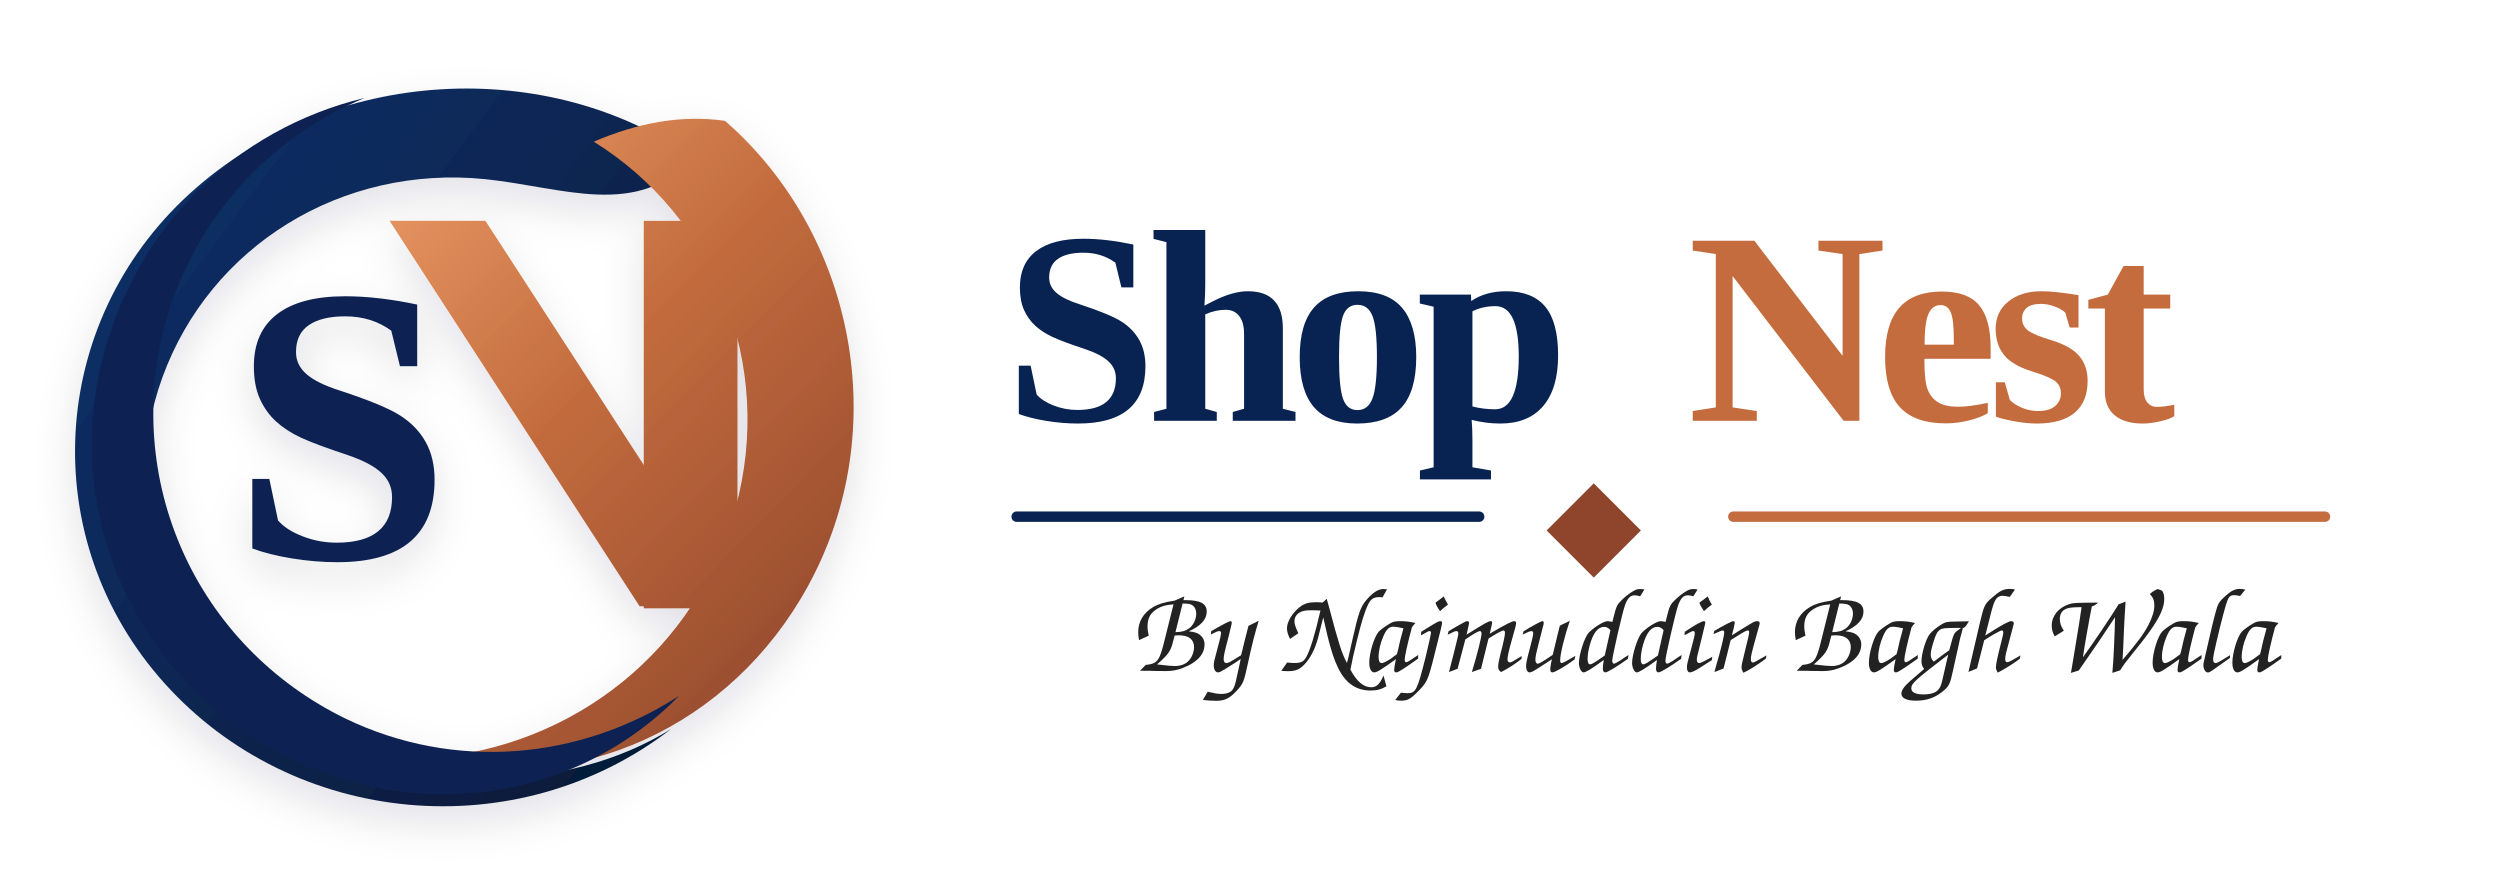
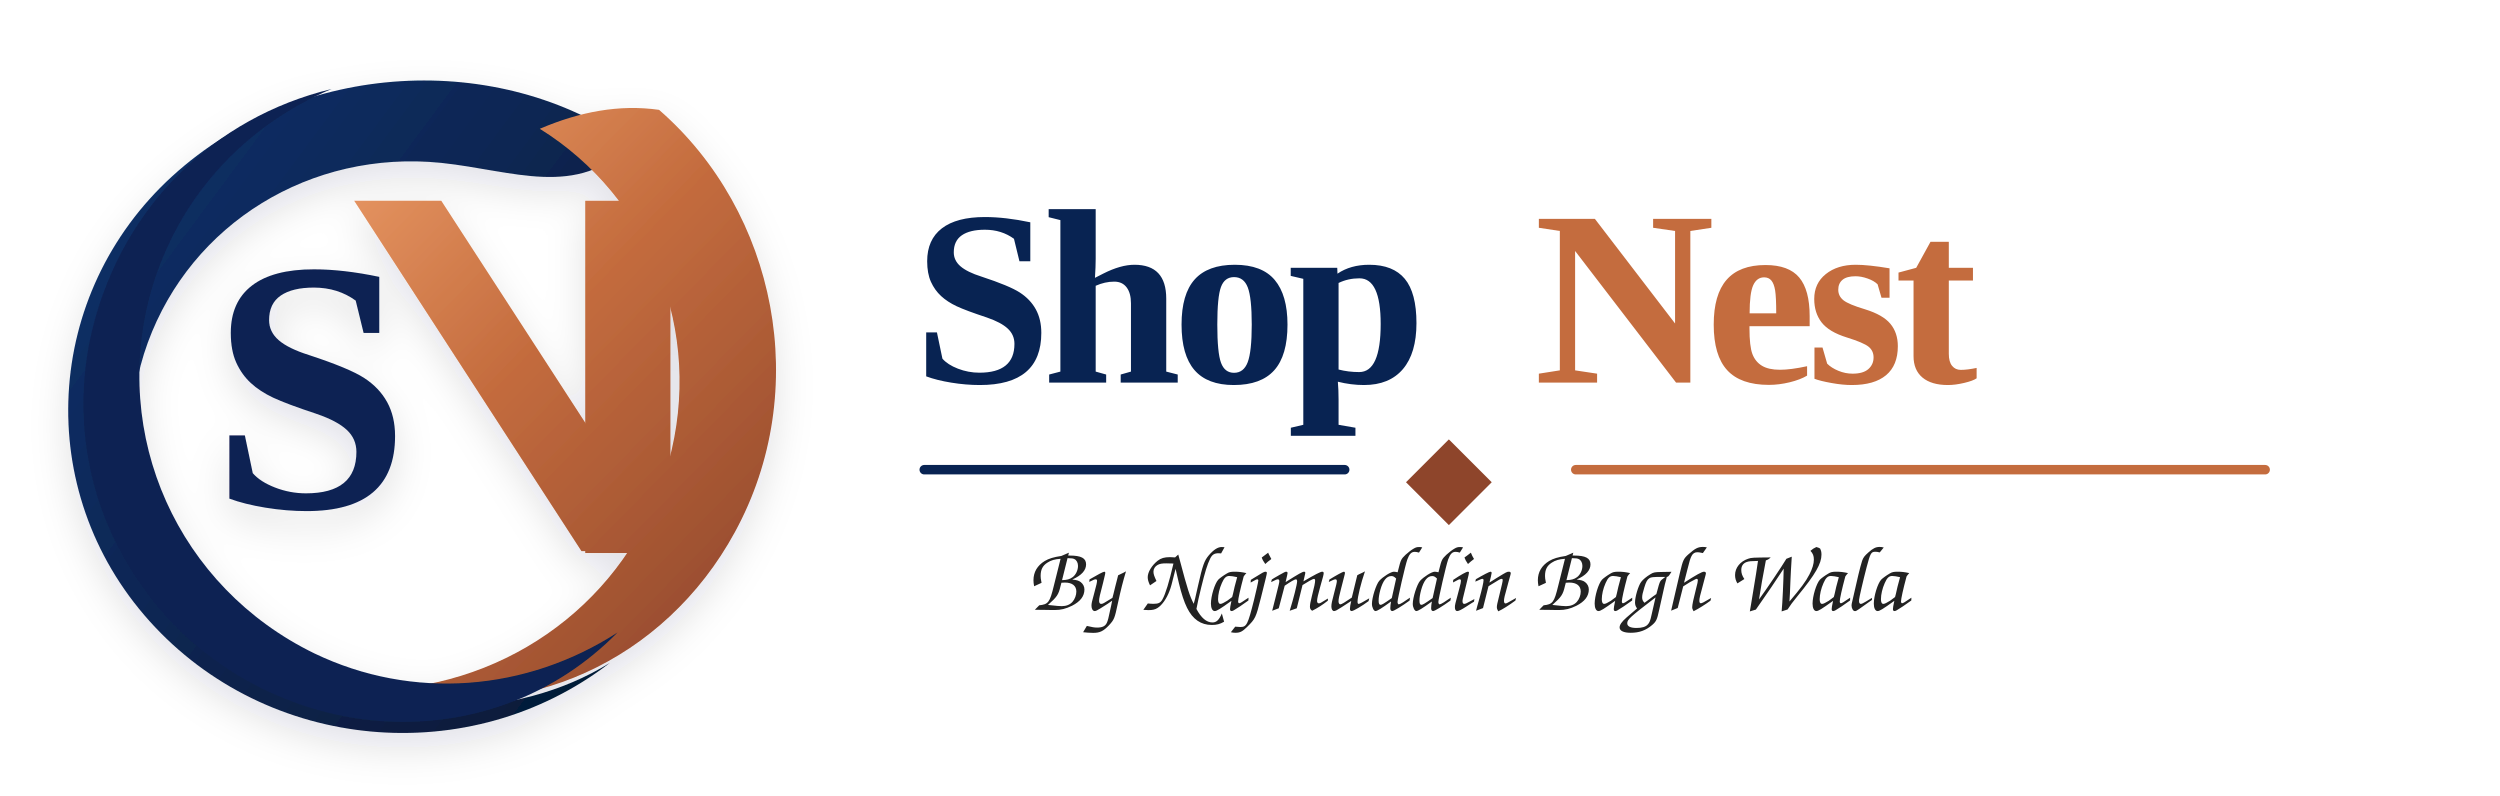
- <svg xmlns="http://www.w3.org/2000/svg" width="1200" height="420" viewBox="0 0 1200 420" fill="none" role="img" aria-labelledby="logoTitle logoDesc">
+ <svg xmlns="http://www.w3.org/2000/svg" width="1320" height="420" viewBox="0 0 1320 420" fill="none" role="img" aria-labelledby="logoTitle logoDesc">
  <defs>
    <linearGradient id="copper" x1="152" y1="72" x2="420" y2="334" gradientUnits="userSpaceOnUse">
      <stop offset="0" stop-color="#F0A16C" />
      <stop offset="0.45" stop-color="#C46C3E" />
      <stop offset="1" stop-color="#8E452B" />
    </linearGradient>
    <linearGradient id="navy" x1="62" y1="102" x2="358" y2="322" gradientUnits="userSpaceOnUse">
      <stop offset="0" stop-color="#0B2F66" />
      <stop offset="1" stop-color="#061936" />
    </linearGradient>
    <filter id="softShadow" x="-20%" y="-20%" width="140%" height="140%" color-interpolation-filters="sRGB">
      <feDropShadow dx="0" dy="8" stdDeviation="10" flood-color="#071B38" flood-opacity="0.12" />
    </filter>
  </defs>
-   <rect width="1200" height="420" fill="transparent" />
+   <rect width="1320" height="420" fill="transparent" />
  <g filter="url(#softShadow)">
    <path d="M333 76C264 27 159 31 91 93C23 155 17 259 79 328C141 397 248 407 322 350C272 381 199 382 143 349C82 314 55 244 78 181C101 118 164 79 233 86C271 90 305 105 333 76Z" fill="url(#navy)" />
    <path d="M348 58C410 112 429 206 388 281C351 349 276 383 205 364C276 359 335 311 353 244C372 175 343 104 285 68C306 59 327 55 348 58Z" fill="url(#copper)" />
    <path d="M92 330C51 288 35 229 49 173C65 109 113 62 175 47C128 67 94 105 80 153C58 230 94 310 166 345C218 370 278 365 326 334C261 400 156 395 92 330Z" fill="#082352" />
    <text x="111" y="268" fill="#082352" font-family="Georgia, 'Times New Roman', serif" font-size="190" font-weight="700" letter-spacing="-12">S</text>
    <path d="M233 106L353 291H307L187 106H233Z" fill="url(#copper)" />
    <path d="M309 106H354V292H309V106Z" fill="url(#copper)" />
  </g>
  <g>
    <text x="482" y="202" fill="#082352" font-family="Georgia, 'Times New Roman', serif" font-size="132" font-weight="700" letter-spacing="-5">Shop</text>
    <text x="810" y="202" fill="#C46C3E" font-family="Georgia, 'Times New Roman', serif" font-size="132" font-weight="700" letter-spacing="-5">Nest</text>
    <line x1="488" y1="248" x2="710" y2="248" stroke="#082352" stroke-width="5" stroke-linecap="round" />
    <rect x="765" y="232" width="32" height="32" transform="rotate(45 765 232)" fill="url(#copper)" />
-     <line x1="832" y1="248" x2="1116" y2="248" stroke="#C46C3E" stroke-width="5" stroke-linecap="round" />
-     <text x="542" y="322" fill="#222222" font-family="'Segoe Script', 'Brush Script MT', 'Lucida Handwriting', cursive" font-size="58" font-style="italic">By Najmuddin Bagh Wala</text>
+     <line x1="832" y1="248" x2="1196" y2="248" stroke="#C46C3E" stroke-width="5" stroke-linecap="round" />
+     <text x="542" y="322" fill="#222222" font-family="'Segoe Script', 'Brush Script MT', 'Lucida Handwriting', cursive" font-size="49" font-style="italic">By Najmuddin Bagh Wala</text>
  </g>
</svg>
